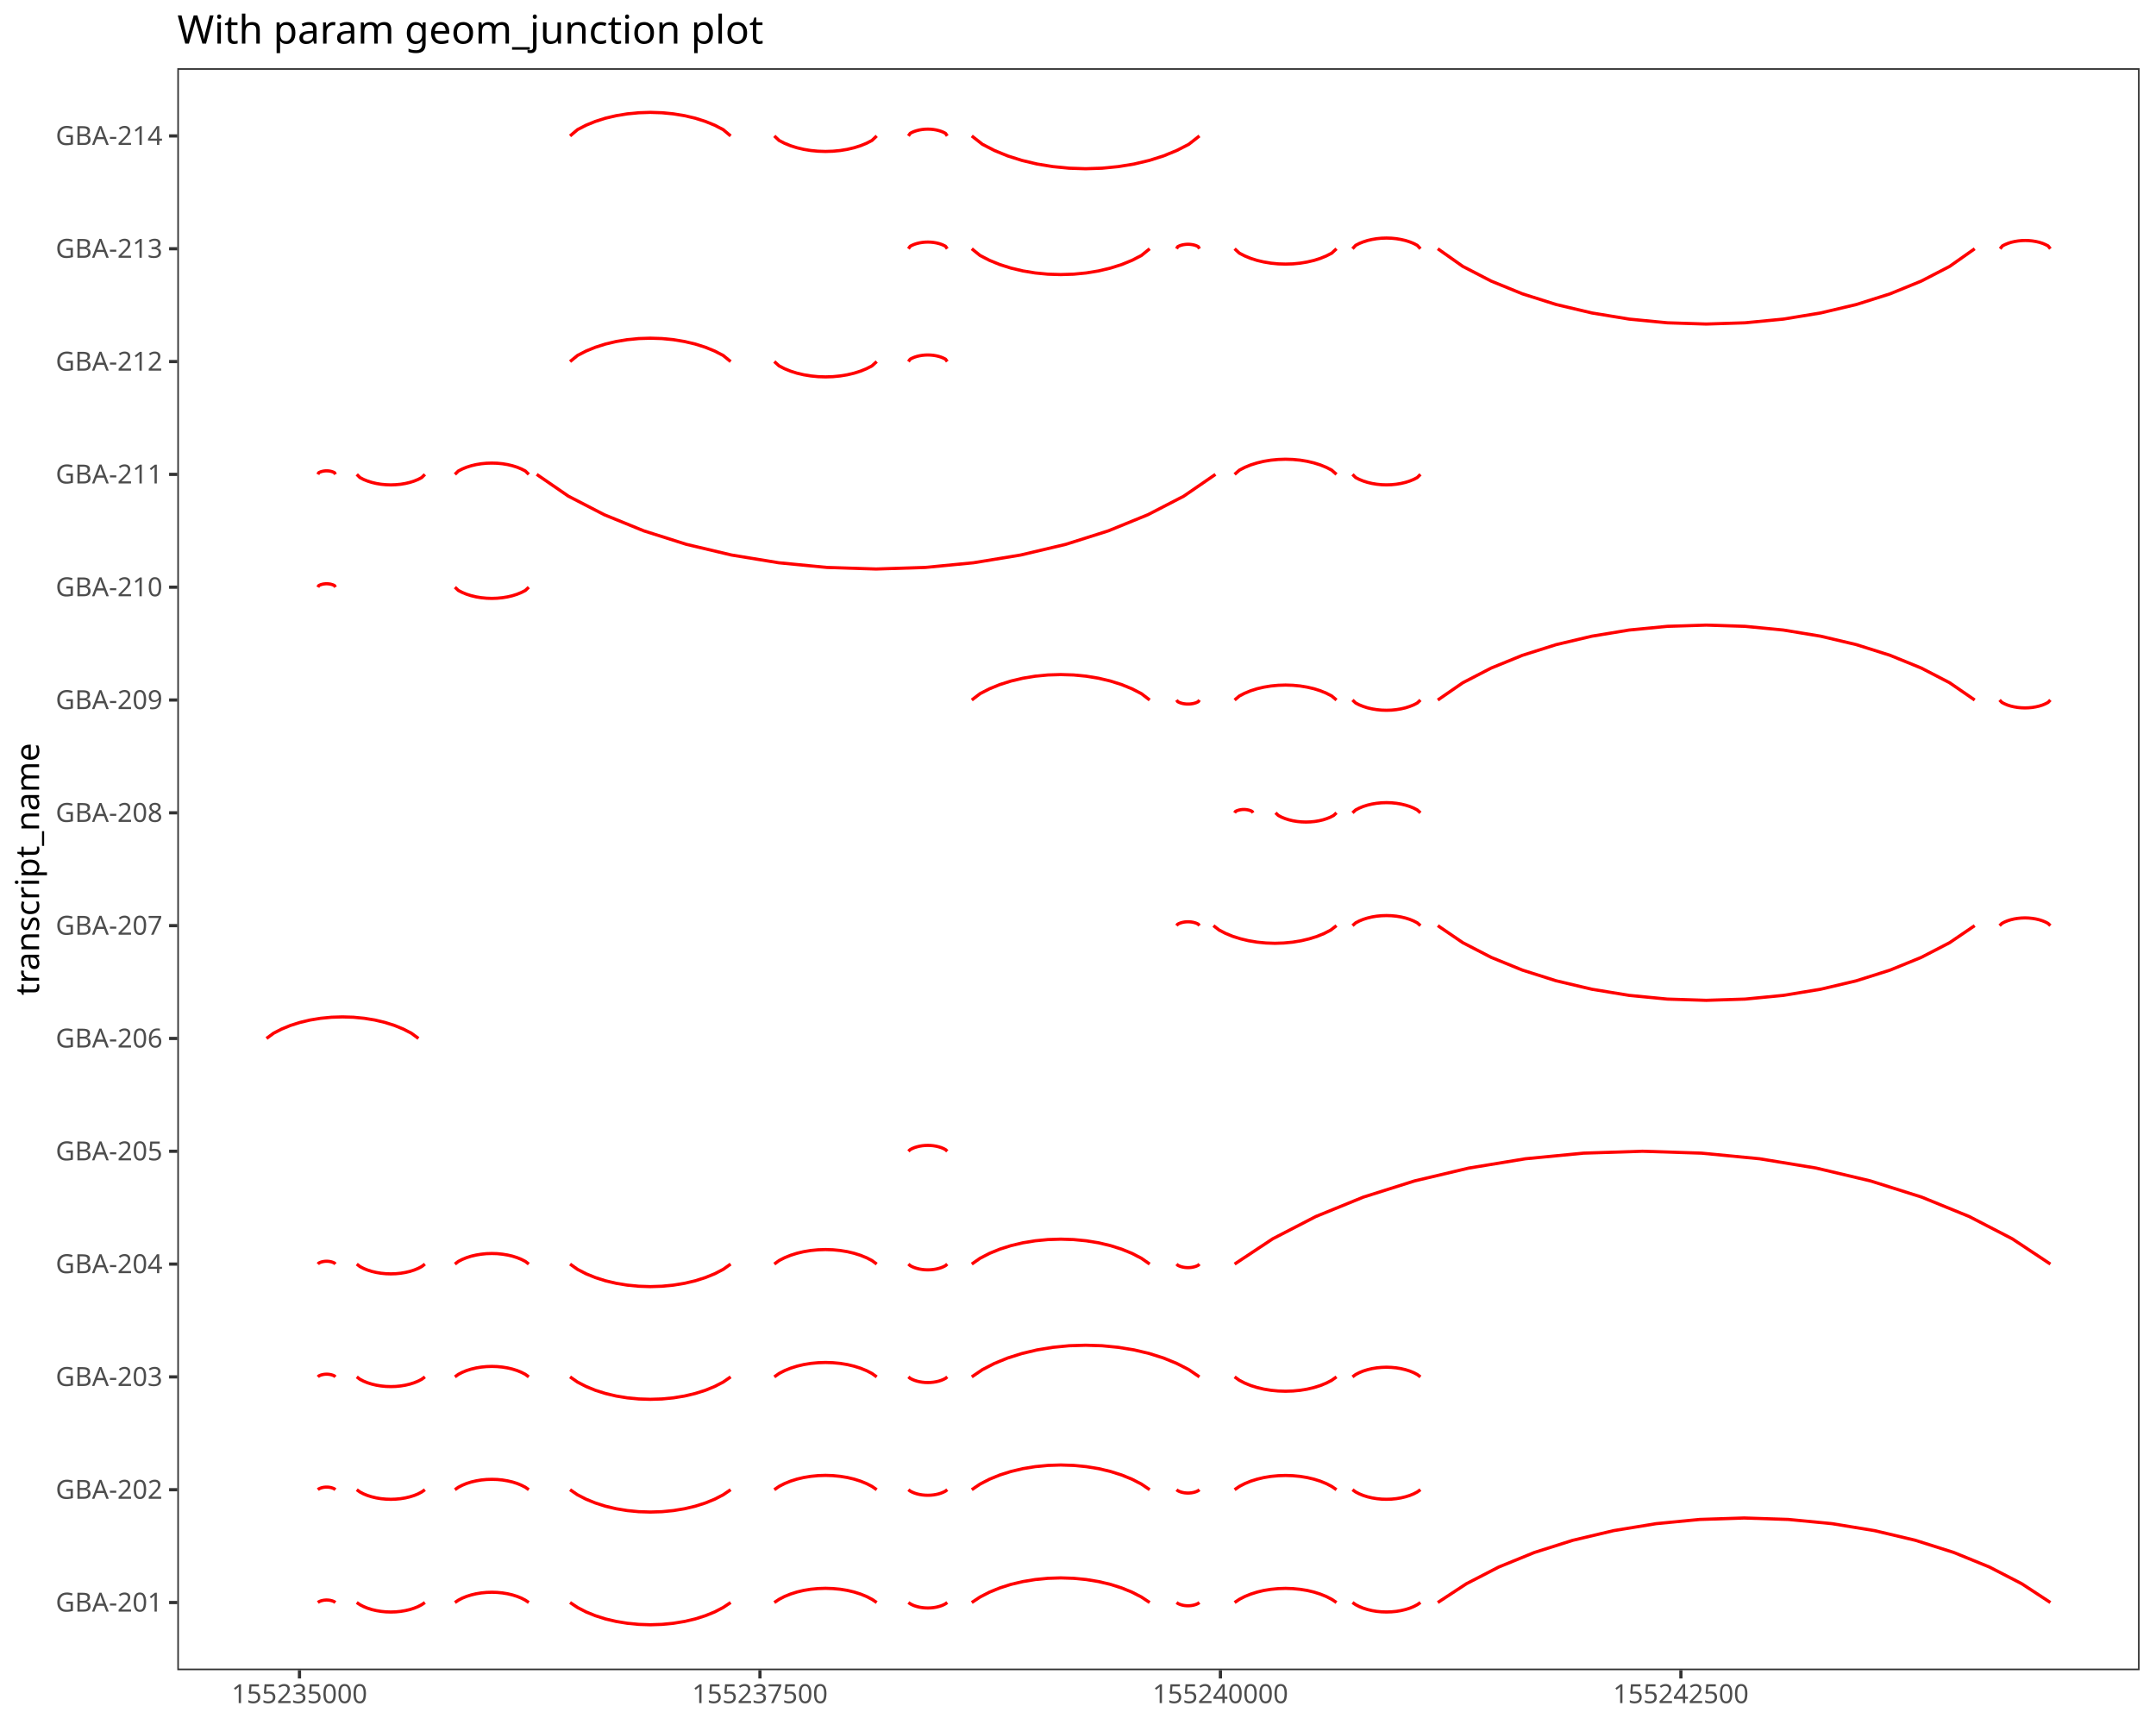
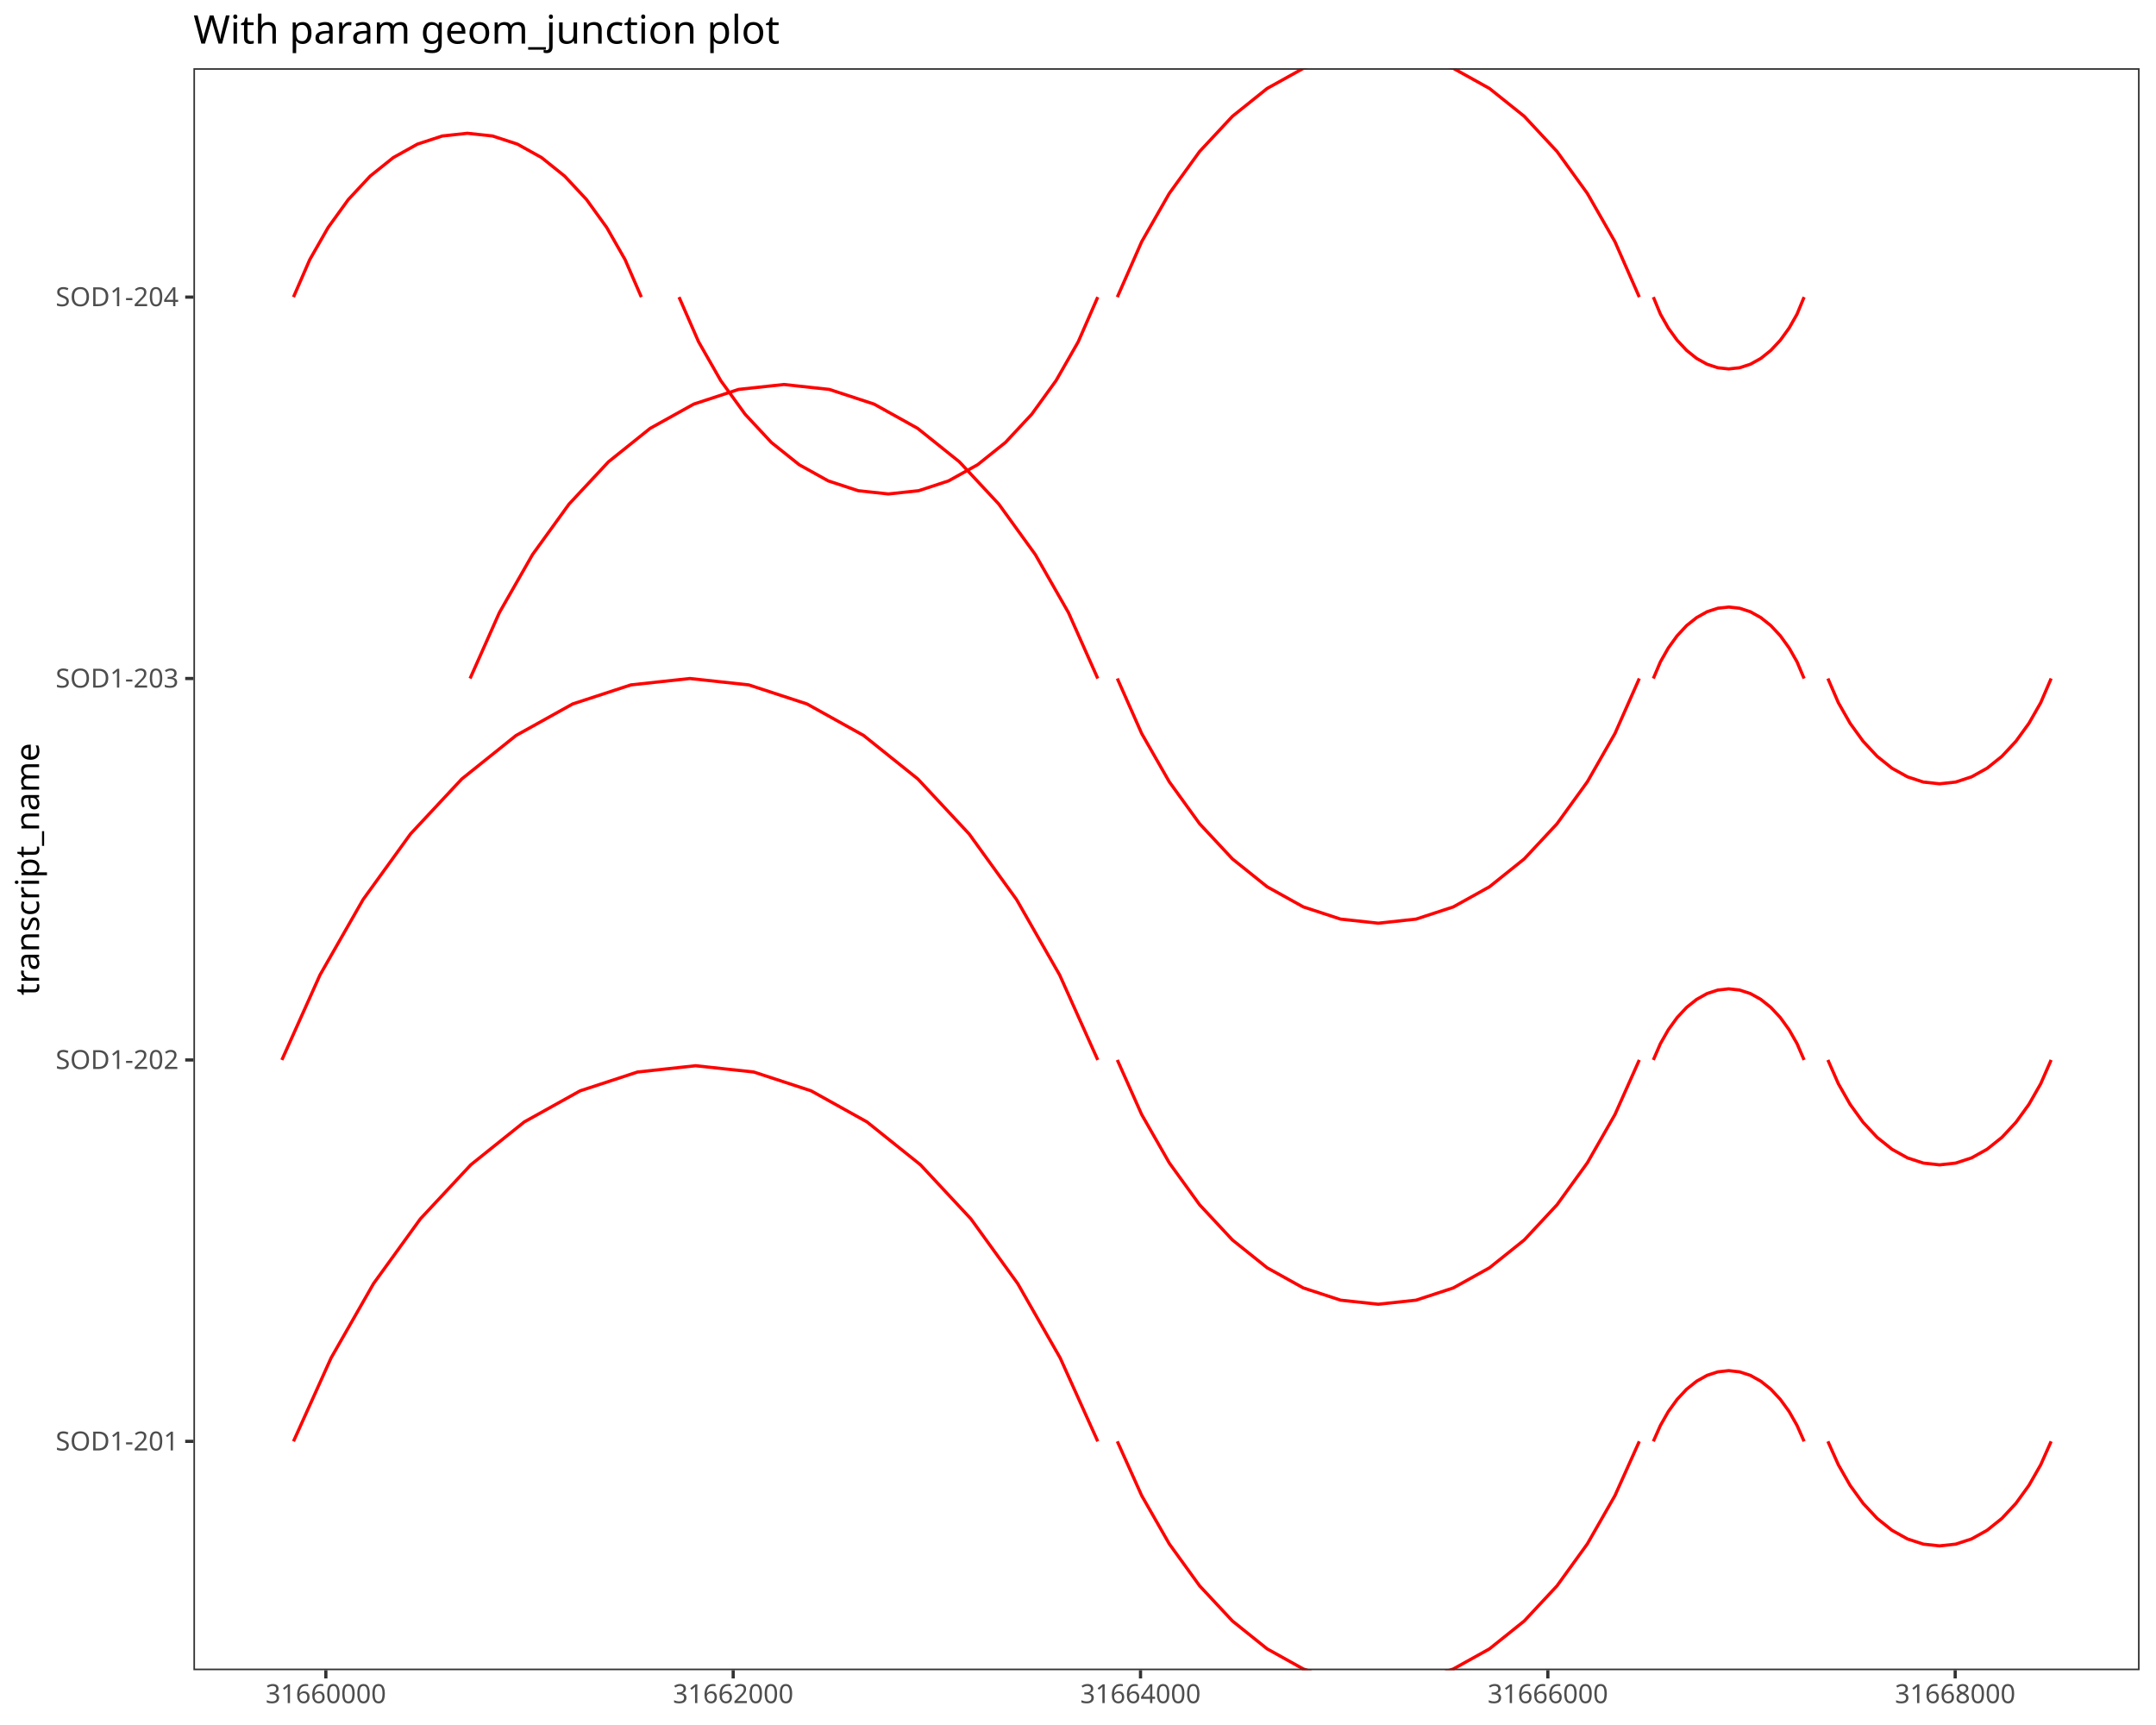
<svg xmlns="http://www.w3.org/2000/svg" class="svglite" data-engine-version="2.0" width="720.00pt" height="576.00pt" viewBox="0 0 720.00 576.00">
  <defs>
    <style type="text/css">
    .svglite line, .svglite polyline, .svglite polygon, .svglite path, .svglite rect, .svglite circle {
      fill: none;
      stroke: #000000;
      stroke-linecap: round;
      stroke-linejoin: round;
      stroke-miterlimit: 10.00;
    }
  </style>
  </defs>
  <rect width="100%" height="100%" style="stroke: none; fill: #FFFFFF;" />
  <defs>
    <clipPath id="cpMC4wMHw3MjAuMDB8MC4wMHw1NzYuMDA=">
      <rect x="0.00" y="0.00" width="720.00" height="576.00" />
    </clipPath>
  </defs>
  <g clip-path="url(#cpMC4wMHw3MjAuMDB8MC4wMHw1NzYuMDA=)">
    <rect x="0.00" y="0.00" width="720.00" height="576.00" style="stroke-width: 1.07; stroke: #FFFFFF; fill: #FFFFFF;" />
  </g>
  <defs>
-     <clipPath id="cpNTkuMjF8NzE0LjUyfDIyLjc4fDU1Ny43MQ==">
-       <rect x="59.21" y="22.78" width="655.31" height="534.92" />
+     <clipPath id="cpNjQuNTl8NzE0LjUyfDIyLjc4fDU1Ny43MQ==">
+       <rect x="64.59" y="22.78" width="649.93" height="534.92" />
    </clipPath>
  </defs>
-   <g clip-path="url(#cpNTkuMjF8NzE0LjUyfDIyLjc4fDU1Ny43MQ==)">
-     <rect x="59.21" y="22.78" width="655.31" height="534.92" style="stroke-width: 1.07; stroke: none; fill: #FFFFFF;" />
-     <polyline points="151.92,535.10 153.07,534.32 154.38,533.64 155.81,533.06 157.36,532.57 159.00,532.18 160.71,531.90 162.47,531.73 164.26,531.67 166.04,531.73 167.80,531.90 169.51,532.18 171.15,532.57 172.70,533.06 174.13,533.64 175.44,534.32 176.59,535.10 " style="stroke-width: 1.07; stroke: #FF0000; stroke-linecap: butt;" />
-     <polyline points="106.16,535.10 106.43,534.89 106.74,534.73 107.08,534.59 107.45,534.48 107.84,534.39 108.24,534.32 108.66,534.28 109.08,534.26 109.50,534.28 109.92,534.32 110.32,534.39 110.71,534.48 111.08,534.59 111.42,534.73 111.73,534.89 112.00,535.10 " style="stroke-width: 1.07; stroke: #FF0000; stroke-linecap: butt;" />
-     <polyline points="190.37,535.10 192.87,536.77 195.71,538.24 198.83,539.51 202.19,540.58 205.76,541.42 209.48,542.03 213.31,542.40 217.19,542.53 221.06,542.40 224.89,542.03 228.61,541.42 232.18,540.58 235.55,539.51 238.67,538.24 241.50,536.77 244.00,535.10 " style="stroke-width: 1.07; stroke: #FF0000; stroke-linecap: butt;" />
-     <polyline points="258.58,535.10 260.18,534.03 261.99,533.09 263.98,532.28 266.12,531.60 268.40,531.06 270.77,530.67 273.21,530.44 275.68,530.36 278.16,530.44 280.59,530.67 282.97,531.06 285.24,531.60 287.39,532.28 289.38,533.09 291.19,534.03 292.78,535.10 " style="stroke-width: 1.07; stroke: #FF0000; stroke-linecap: butt;" />
-     <polyline points="303.36,535.10 303.97,535.53 304.66,535.89 305.41,536.20 306.23,536.45 307.09,536.66 307.99,536.81 308.91,536.90 309.85,536.93 310.79,536.90 311.72,536.81 312.62,536.66 313.48,536.45 314.30,536.20 315.05,535.89 315.74,535.53 316.34,535.10 " style="stroke-width: 1.07; stroke: #FF0000; stroke-linecap: butt;" />
-     <polyline points="324.52,535.10 327.30,533.26 330.44,531.64 333.89,530.23 337.62,529.04 341.58,528.11 345.70,527.43 349.94,527.02 354.23,526.88 358.53,527.02 362.77,527.43 366.89,528.11 370.84,529.04 374.57,530.23 378.03,531.64 381.17,533.26 383.94,535.10 " style="stroke-width: 1.07; stroke: #FF0000; stroke-linecap: butt;" />
-     <polyline points="392.92,535.10 393.28,535.37 393.68,535.58 394.13,535.76 394.61,535.91 395.11,536.03 395.64,536.12 396.19,536.17 396.74,536.19 397.29,536.17 397.83,536.12 398.36,536.03 398.87,535.91 399.35,535.76 399.79,535.58 400.19,535.37 400.55,535.10 " style="stroke-width: 1.07; stroke: #FF0000; stroke-linecap: butt;" />
-     <polyline points="412.30,535.10 413.89,534.03 415.69,533.10 417.66,532.30 419.80,531.62 422.06,531.08 424.42,530.70 426.85,530.46 429.31,530.38 431.77,530.46 434.19,530.70 436.55,531.08 438.82,531.62 440.95,532.30 442.93,533.10 444.73,534.03 446.32,535.10 " style="stroke-width: 1.07; stroke: #FF0000; stroke-linecap: butt;" />
-     <polyline points="451.67,535.10 452.73,535.83 453.93,536.45 455.25,536.99 456.67,537.44 458.18,537.80 459.76,538.06 461.38,538.21 463.02,538.26 464.66,538.21 466.28,538.06 467.85,537.80 469.36,537.44 470.79,536.99 472.11,536.45 473.30,535.83 474.36,535.10 " style="stroke-width: 1.07; stroke: #FF0000; stroke-linecap: butt;" />
-     <polyline points="480.15,535.10 489.71,528.83 500.51,523.25 512.41,518.39 525.26,514.32 538.87,511.10 553.06,508.77 567.65,507.36 582.44,506.88 597.23,507.36 611.82,508.77 626.01,511.10 639.62,514.32 652.47,518.39 664.37,523.25 675.17,528.83 684.73,535.10 " style="stroke-width: 1.07; stroke: #FF0000; stroke-linecap: butt;" />
-     <polyline points="119.14,535.10 120.20,535.83 121.40,536.45 122.73,536.99 124.16,537.45 125.67,537.80 127.25,538.06 128.87,538.22 130.52,538.27 132.16,538.22 133.78,538.06 135.36,537.80 136.88,537.45 138.31,536.99 139.63,536.45 140.83,535.83 141.90,535.10 " style="stroke-width: 1.07; stroke: #FF0000; stroke-linecap: butt;" />
-     <polyline points="151.92,196.07 153.07,197.16 154.38,197.83 155.81,198.42 157.36,198.91 159.00,199.30 160.71,199.58 162.47,199.75 164.26,199.81 166.04,199.75 167.80,199.58 169.51,199.30 171.15,198.91 172.70,198.42 174.13,197.83 175.44,197.16 176.59,196.07 " style="stroke-width: 1.07; stroke: #FF0000; stroke-linecap: butt;" />
-     <polyline points="106.16,196.07 106.43,195.55 106.74,195.39 107.08,195.25 107.45,195.14 107.84,195.04 108.24,194.98 108.66,194.94 109.08,194.92 109.50,194.94 109.92,194.98 110.32,195.04 110.71,195.14 111.08,195.25 111.42,195.39 111.73,195.55 112.00,196.07 " style="stroke-width: 1.07; stroke: #FF0000; stroke-linecap: butt;" />
-     <polyline points="119.14,158.40 120.20,159.46 121.40,160.09 122.73,160.63 124.16,161.08 125.67,161.44 127.25,161.70 128.87,161.85 130.52,161.91 132.16,161.85 133.78,161.70 135.36,161.44 136.88,161.08 138.31,160.63 139.63,160.09 140.83,159.46 141.90,158.40 " style="stroke-width: 1.07; stroke: #FF0000; stroke-linecap: butt;" />
-     <polyline points="151.92,158.40 153.07,157.27 154.38,156.60 155.81,156.01 157.36,155.52 159.00,155.13 160.71,154.85 162.47,154.68 164.26,154.63 166.04,154.68 167.80,154.85 169.51,155.13 171.15,155.52 172.70,156.01 174.13,156.60 175.44,157.27 176.59,158.40 " style="stroke-width: 1.07; stroke: #FF0000; stroke-linecap: butt;" />
-     <polyline points="106.16,158.40 106.43,157.85 106.74,157.69 107.08,157.55 107.45,157.43 107.84,157.34 108.24,157.27 108.66,157.23 109.08,157.22 109.50,157.23 109.92,157.27 110.32,157.34 110.71,157.43 111.08,157.55 111.42,157.69 111.73,157.85 112.00,158.40 " style="stroke-width: 1.07; stroke: #FF0000; stroke-linecap: butt;" />
-     <polyline points="179.23,158.40 189.82,165.68 201.79,171.87 214.98,177.25 229.21,181.76 244.29,185.33 260.02,187.91 276.18,189.48 292.57,190.00 308.95,189.48 325.12,187.91 340.84,185.33 355.92,181.76 370.15,177.25 383.34,171.87 395.31,165.68 405.90,158.40 " style="stroke-width: 1.07; stroke: #FF0000; stroke-linecap: butt;" />
-     <polyline points="412.30,158.40 413.89,156.99 415.69,156.06 417.66,155.25 419.80,154.58 422.06,154.04 424.42,153.65 426.85,153.42 429.31,153.34 431.77,153.42 434.19,153.65 436.55,154.04 438.82,154.58 440.95,155.25 442.93,156.06 444.73,156.99 446.32,158.40 " style="stroke-width: 1.07; stroke: #FF0000; stroke-linecap: butt;" />
-     <polyline points="451.67,158.40 452.73,159.46 453.93,160.08 455.25,160.62 456.67,161.07 458.18,161.43 459.76,161.69 461.38,161.85 463.02,161.90 464.66,161.85 466.28,161.69 467.85,161.43 469.36,161.07 470.79,160.62 472.11,160.08 473.30,159.46 474.36,158.40 " style="stroke-width: 1.07; stroke: #FF0000; stroke-linecap: butt;" />
-     <polyline points="190.37,120.73 192.87,118.69 195.71,117.22 198.83,115.95 202.19,114.88 205.76,114.04 209.48,113.42 213.31,113.05 217.19,112.93 221.06,113.05 224.89,113.42 228.61,114.04 232.18,114.88 235.55,115.95 238.67,117.22 241.50,118.69 244.00,120.73 " style="stroke-width: 1.07; stroke: #FF0000; stroke-linecap: butt;" />
-     <polyline points="258.58,120.73 260.18,122.18 261.99,123.11 263.98,123.92 266.12,124.60 268.40,125.14 270.77,125.53 273.21,125.77 275.68,125.85 278.16,125.77 280.59,125.53 282.97,125.14 285.24,124.60 287.39,123.92 289.38,123.11 291.19,122.18 292.78,120.73 " style="stroke-width: 1.07; stroke: #FF0000; stroke-linecap: butt;" />
-     <polyline points="303.36,120.73 303.97,119.92 304.66,119.57 305.41,119.26 306.23,119.00 307.09,118.80 307.99,118.65 308.91,118.56 309.85,118.53 310.79,118.56 311.72,118.65 312.62,118.80 313.48,119.00 314.30,119.26 315.05,119.57 315.74,119.92 316.34,120.73 " style="stroke-width: 1.07; stroke: #FF0000; stroke-linecap: butt;" />
-     <polyline points="303.36,83.06 303.97,82.22 304.66,81.87 305.41,81.56 306.23,81.30 307.09,81.10 307.99,80.95 308.91,80.86 309.85,80.83 310.79,80.86 311.72,80.95 312.62,81.10 313.48,81.30 314.30,81.56 315.05,81.87 315.74,82.22 316.34,83.06 " style="stroke-width: 1.07; stroke: #FF0000; stroke-linecap: butt;" />
-     <polyline points="324.52,83.06 327.30,85.31 330.44,86.93 333.89,88.34 337.62,89.52 341.58,90.46 345.70,91.14 349.94,91.55 354.23,91.68 358.53,91.55 362.77,91.14 366.89,90.46 370.84,89.52 374.57,88.34 378.03,86.93 381.17,85.31 383.94,83.06 " style="stroke-width: 1.07; stroke: #FF0000; stroke-linecap: butt;" />
-     <polyline points="392.92,83.06 393.28,82.38 393.68,82.18 394.13,81.99 394.61,81.84 395.11,81.72 395.64,81.64 396.19,81.58 396.74,81.56 397.29,81.58 397.83,81.64 398.36,81.72 398.87,81.84 399.35,81.99 399.79,82.18 400.19,82.38 400.55,83.06 " style="stroke-width: 1.07; stroke: #FF0000; stroke-linecap: butt;" />
-     <polyline points="412.30,83.06 413.89,84.53 415.69,85.46 417.66,86.27 419.80,86.95 422.06,87.48 424.42,87.87 426.85,88.11 429.31,88.18 431.77,88.11 434.19,87.87 436.55,87.48 438.82,86.95 440.95,86.27 442.93,85.46 444.73,84.53 446.32,83.06 " style="stroke-width: 1.07; stroke: #FF0000; stroke-linecap: butt;" />
-     <polyline points="451.67,83.06 452.73,81.92 453.93,81.30 455.25,80.77 456.67,80.31 458.18,79.96 459.76,79.70 461.38,79.54 463.02,79.49 464.66,79.54 466.28,79.70 467.85,79.96 469.36,80.31 470.79,80.77 472.11,81.30 473.30,81.92 474.36,83.06 " style="stroke-width: 1.07; stroke: #FF0000; stroke-linecap: butt;" />
-     <polyline points="480.15,83.06 488.52,88.96 497.99,93.86 508.43,98.12 519.68,101.68 531.61,104.50 544.05,106.55 556.84,107.79 569.80,108.20 582.76,107.79 595.55,106.55 607.99,104.50 619.92,101.68 631.17,98.12 641.61,93.86 651.07,88.96 659.45,83.06 " style="stroke-width: 1.07; stroke: #FF0000; stroke-linecap: butt;" />
-     <polyline points="667.94,83.06 668.73,82.10 669.61,81.65 670.59,81.25 671.64,80.91 672.76,80.65 673.93,80.46 675.12,80.34 676.34,80.30 677.55,80.34 678.75,80.46 679.91,80.65 681.03,80.91 682.09,81.25 683.06,81.65 683.95,82.10 684.73,83.06 " style="stroke-width: 1.07; stroke: #FF0000; stroke-linecap: butt;" />
-     <polyline points="190.37,45.39 192.87,43.28 195.71,41.81 198.83,40.54 202.19,39.47 205.76,38.63 209.48,38.02 213.31,37.65 217.19,37.52 221.06,37.65 224.89,38.02 228.61,38.63 232.18,39.47 235.55,40.54 238.67,41.81 241.50,43.28 244.00,45.39 " style="stroke-width: 1.07; stroke: #FF0000; stroke-linecap: butt;" />
-     <polyline points="258.58,45.39 260.18,46.90 261.99,47.84 263.98,48.65 266.12,49.33 268.40,49.87 270.77,50.26 273.21,50.49 275.68,50.57 278.16,50.49 280.59,50.26 282.97,49.87 285.24,49.33 287.39,48.65 289.38,47.84 291.19,46.90 292.78,45.39 " style="stroke-width: 1.07; stroke: #FF0000; stroke-linecap: butt;" />
-     <polyline points="303.36,45.39 303.97,44.52 304.66,44.16 305.41,43.85 306.23,43.60 307.09,43.39 307.99,43.24 308.91,43.15 309.85,43.12 310.79,43.15 311.72,43.24 312.62,43.39 313.48,43.60 314.30,43.85 315.05,44.16 315.74,44.52 316.34,45.39 " style="stroke-width: 1.07; stroke: #FF0000; stroke-linecap: butt;" />
-     <polyline points="324.52,45.39 328.08,48.18 332.09,50.25 336.51,52.06 341.29,53.57 346.34,54.77 351.62,55.63 357.04,56.16 362.54,56.34 368.03,56.16 373.45,55.63 378.73,54.77 383.79,53.57 388.56,52.06 392.98,50.25 397.00,48.18 400.55,45.39 " style="stroke-width: 1.07; stroke: #FF0000; stroke-linecap: butt;" />
-     <polyline points="106.16,497.43 106.43,497.19 106.74,497.03 107.08,496.89 107.45,496.77 107.84,496.68 108.24,496.61 108.66,496.57 109.08,496.56 109.50,496.57 109.92,496.61 110.32,496.68 110.71,496.77 111.08,496.89 111.42,497.03 111.73,497.19 112.00,497.43 " style="stroke-width: 1.07; stroke: #FF0000; stroke-linecap: butt;" />
-     <polyline points="151.92,497.43 153.07,496.61 154.38,495.94 155.81,495.35 157.36,494.86 159.00,494.48 160.71,494.19 162.47,494.02 164.26,493.97 166.04,494.02 167.80,494.19 169.51,494.48 171.15,494.86 172.70,495.35 174.13,495.94 175.44,496.61 176.59,497.43 " style="stroke-width: 1.07; stroke: #FF0000; stroke-linecap: butt;" />
-     <polyline points="190.37,497.43 192.87,499.14 195.71,500.60 198.83,501.87 202.19,502.94 205.76,503.79 209.48,504.40 213.31,504.77 217.19,504.89 221.06,504.77 224.89,504.40 228.61,503.79 232.18,502.94 235.55,501.87 238.67,500.60 241.50,499.14 244.00,497.43 " style="stroke-width: 1.07; stroke: #FF0000; stroke-linecap: butt;" />
-     <polyline points="258.58,497.43 260.18,496.32 261.99,495.39 263.98,494.58 266.12,493.90 268.40,493.36 270.77,492.97 273.21,492.73 275.68,492.65 278.16,492.73 280.59,492.97 282.97,493.36 285.24,493.90 287.39,494.58 289.38,495.39 291.19,496.32 292.78,497.43 " style="stroke-width: 1.07; stroke: #FF0000; stroke-linecap: butt;" />
-     <polyline points="303.36,497.43 303.97,497.90 304.66,498.25 305.41,498.56 306.23,498.82 307.09,499.02 307.99,499.17 308.91,499.26 309.85,499.29 310.79,499.26 311.72,499.17 312.62,499.02 313.48,498.82 314.30,498.56 315.05,498.25 315.74,497.90 316.34,497.43 " style="stroke-width: 1.07; stroke: #FF0000; stroke-linecap: butt;" />
-     <polyline points="324.52,497.43 327.30,495.55 330.44,493.93 333.89,492.52 337.62,491.34 341.58,490.40 345.70,489.73 349.94,489.32 354.23,489.18 358.53,489.32 362.77,489.73 366.89,490.40 370.84,491.34 374.57,492.52 378.03,493.93 381.17,495.55 383.94,497.43 " style="stroke-width: 1.07; stroke: #FF0000; stroke-linecap: butt;" />
-     <polyline points="392.92,497.43 393.28,497.73 393.68,497.94 394.13,498.12 394.61,498.27 395.11,498.39 395.64,498.48 396.19,498.53 396.74,498.55 397.29,498.53 397.83,498.48 398.36,498.39 398.87,498.27 399.35,498.12 399.79,497.94 400.19,497.73 400.55,497.43 " style="stroke-width: 1.07; stroke: #FF0000; stroke-linecap: butt;" />
-     <polyline points="412.30,497.43 413.89,496.33 415.69,495.40 417.66,494.59 419.80,493.92 422.06,493.38 424.42,492.99 426.85,492.76 429.31,492.68 431.77,492.76 434.19,492.99 436.55,493.38 438.82,493.92 440.95,494.59 442.93,495.40 444.73,496.33 446.32,497.43 " style="stroke-width: 1.07; stroke: #FF0000; stroke-linecap: butt;" />
-     <polyline points="451.67,497.43 452.73,498.19 453.93,498.81 455.25,499.35 456.67,499.80 458.18,500.16 459.76,500.42 461.38,500.58 463.02,500.63 464.66,500.58 466.28,500.42 467.85,500.16 469.36,499.80 470.79,499.35 472.11,498.81 473.30,498.19 474.36,497.43 " style="stroke-width: 1.07; stroke: #FF0000; stroke-linecap: butt;" />
-     <polyline points="119.14,497.43 120.20,498.19 121.40,498.82 122.73,499.36 124.16,499.81 125.67,500.17 127.25,500.43 128.87,500.58 130.52,500.64 132.16,500.58 133.78,500.43 135.36,500.17 136.88,499.81 138.31,499.36 139.63,498.82 140.83,498.19 141.90,497.43 " style="stroke-width: 1.07; stroke: #FF0000; stroke-linecap: butt;" />
-     <polyline points="119.14,459.76 120.20,460.56 121.40,461.18 122.73,461.72 124.16,462.17 125.67,462.53 127.25,462.79 128.87,462.95 130.52,463.00 132.16,462.95 133.78,462.79 135.36,462.53 136.88,462.17 138.31,461.72 139.63,461.18 140.83,460.56 141.90,459.76 " style="stroke-width: 1.07; stroke: #FF0000; stroke-linecap: butt;" />
-     <polyline points="151.92,459.76 153.07,458.91 154.38,458.24 155.81,457.65 157.36,457.16 159.00,456.77 160.71,456.49 162.47,456.32 164.26,456.26 166.04,456.32 167.80,456.49 169.51,456.77 171.15,457.16 172.70,457.65 174.13,458.24 175.44,458.91 176.59,459.76 " style="stroke-width: 1.07; stroke: #FF0000; stroke-linecap: butt;" />
-     <polyline points="190.37,459.76 192.87,461.50 195.71,462.96 198.83,464.24 202.19,465.30 205.76,466.15 209.48,466.76 213.31,467.13 217.19,467.25 221.06,467.13 224.89,466.76 228.61,466.15 232.18,465.30 235.55,464.24 238.67,462.96 241.50,461.50 244.00,459.76 " style="stroke-width: 1.07; stroke: #FF0000; stroke-linecap: butt;" />
-     <polyline points="258.58,459.76 260.18,458.62 261.99,457.68 263.98,456.87 266.12,456.19 268.40,455.65 270.77,455.26 273.21,455.03 275.68,454.95 278.16,455.03 280.59,455.26 282.97,455.65 285.24,456.19 287.39,456.87 289.38,457.68 291.19,458.62 292.78,459.76 " style="stroke-width: 1.07; stroke: #FF0000; stroke-linecap: butt;" />
-     <polyline points="106.16,459.76 106.43,459.48 106.74,459.32 107.08,459.18 107.45,459.07 107.84,458.98 108.24,458.91 108.66,458.87 109.08,458.86 109.50,458.87 109.92,458.91 110.32,458.98 110.71,459.07 111.08,459.18 111.42,459.32 111.73,459.48 112.00,459.76 " style="stroke-width: 1.07; stroke: #FF0000; stroke-linecap: butt;" />
-     <polyline points="303.36,459.76 303.97,460.26 304.66,460.61 305.41,460.92 306.23,461.18 307.09,461.38 307.99,461.53 308.91,461.62 309.85,461.65 310.79,461.62 311.72,461.53 312.62,461.38 313.48,461.18 314.30,460.92 315.05,460.61 315.74,460.26 316.34,459.76 " style="stroke-width: 1.07; stroke: #FF0000; stroke-linecap: butt;" />
-     <polyline points="324.52,459.76 328.08,457.34 332.09,455.27 336.51,453.46 341.29,451.95 346.34,450.75 351.62,449.89 357.04,449.36 362.54,449.19 368.03,449.36 373.45,449.89 378.73,450.75 383.79,451.95 388.56,453.46 392.98,455.27 397.00,457.34 400.55,459.76 " style="stroke-width: 1.07; stroke: #FF0000; stroke-linecap: butt;" />
-     <polyline points="412.30,459.76 413.89,460.90 415.69,461.83 417.66,462.64 419.80,463.31 422.06,463.85 424.42,464.24 426.85,464.47 429.31,464.55 431.77,464.47 434.19,464.24 436.55,463.85 438.82,463.31 440.95,462.64 442.93,461.83 444.73,460.90 446.32,459.76 " style="stroke-width: 1.07; stroke: #FF0000; stroke-linecap: butt;" />
-     <polyline points="451.67,459.76 452.73,458.97 453.93,458.35 455.25,457.81 456.67,457.36 458.18,457.00 459.76,456.74 461.38,456.59 463.02,456.53 464.66,456.59 466.28,456.74 467.85,457.00 469.36,457.36 470.79,457.81 472.11,458.35 473.30,458.97 474.36,459.76 " style="stroke-width: 1.07; stroke: #FF0000; stroke-linecap: butt;" />
-     <polyline points="119.14,422.09 120.20,422.92 121.40,423.54 122.73,424.08 124.16,424.54 125.67,424.89 127.25,425.15 128.87,425.31 130.52,425.36 132.16,425.31 133.78,425.15 135.36,424.89 136.88,424.54 138.31,424.08 139.63,423.54 140.83,422.92 141.90,422.09 " style="stroke-width: 1.07; stroke: #FF0000; stroke-linecap: butt;" />
-     <polyline points="151.92,422.09 153.07,421.20 154.38,420.53 155.81,419.95 157.36,419.45 159.00,419.07 160.71,418.79 162.47,418.61 164.26,418.56 166.04,418.61 167.80,418.79 169.51,419.07 171.15,419.45 172.70,419.95 174.13,420.53 175.44,421.20 176.59,422.09 " style="stroke-width: 1.07; stroke: #FF0000; stroke-linecap: butt;" />
-     <polyline points="190.37,422.09 192.87,423.86 195.71,425.33 198.83,426.60 202.19,427.67 205.76,428.51 209.48,429.12 213.31,429.49 217.19,429.62 221.06,429.49 224.89,429.12 228.61,428.51 232.18,427.67 235.55,426.60 238.67,425.33 241.50,423.86 244.00,422.09 " style="stroke-width: 1.07; stroke: #FF0000; stroke-linecap: butt;" />
-     <polyline points="258.58,422.09 260.18,420.91 261.99,419.98 263.98,419.17 266.12,418.49 268.40,417.95 270.77,417.56 273.21,417.32 275.68,417.24 278.16,417.32 280.59,417.56 282.97,417.95 285.24,418.49 287.39,419.17 289.38,419.98 291.19,420.91 292.78,422.09 " style="stroke-width: 1.07; stroke: #FF0000; stroke-linecap: butt;" />
-     <polyline points="303.36,422.09 303.97,422.62 304.66,422.98 305.41,423.29 306.23,423.54 307.09,423.75 307.99,423.90 308.91,423.99 309.85,424.02 310.79,423.99 311.72,423.90 312.62,423.75 313.48,423.54 314.30,423.29 315.05,422.98 315.74,422.62 316.34,422.09 " style="stroke-width: 1.07; stroke: #FF0000; stroke-linecap: butt;" />
-     <polyline points="106.16,422.09 106.43,421.78 106.74,421.62 107.08,421.48 107.45,421.36 107.84,421.27 108.24,421.20 108.66,421.16 109.08,421.15 109.50,421.16 109.92,421.20 110.32,421.27 110.71,421.36 111.08,421.48 111.42,421.62 111.73,421.78 112.00,422.09 " style="stroke-width: 1.07; stroke: #FF0000; stroke-linecap: butt;" />
-     <polyline points="324.52,422.09 327.30,420.15 330.44,418.52 333.89,417.11 337.62,415.93 341.58,414.99 345.70,414.32 349.94,413.91 354.23,413.77 358.53,413.91 362.77,414.32 366.89,414.99 370.84,415.93 374.57,417.11 378.03,418.52 381.17,420.15 383.94,422.09 " style="stroke-width: 1.07; stroke: #FF0000; stroke-linecap: butt;" />
-     <polyline points="392.92,422.09 393.28,422.46 393.68,422.67 394.13,422.85 394.61,423.00 395.11,423.12 395.64,423.21 396.19,423.26 396.74,423.28 397.29,423.26 397.83,423.21 398.36,423.12 398.87,423.00 399.35,422.85 399.79,422.67 400.19,422.46 400.55,422.09 " style="stroke-width: 1.07; stroke: #FF0000; stroke-linecap: butt;" />
-     <polyline points="412.30,422.09 425.03,413.65 439.42,406.21 455.27,399.74 472.37,394.33 490.49,390.04 509.40,386.93 528.82,385.05 548.52,384.42 568.21,385.05 587.64,386.93 606.54,390.04 624.66,394.33 641.77,399.74 657.62,406.21 672.00,413.65 684.73,422.09 " style="stroke-width: 1.07; stroke: #FF0000; stroke-linecap: butt;" />
-     <polyline points="303.36,384.42 303.97,383.86 304.66,383.50 305.41,383.19 306.23,382.94 307.09,382.73 307.99,382.58 308.91,382.49 309.85,382.46 310.79,382.49 311.72,382.58 312.62,382.73 313.48,382.94 314.30,383.19 315.05,383.50 315.74,383.86 316.34,384.42 " style="stroke-width: 1.07; stroke: #FF0000; stroke-linecap: butt;" />
-     <polyline points="89.00,346.75 91.37,345.00 94.05,343.62 97.00,342.41 100.19,341.40 103.56,340.60 107.08,340.02 110.70,339.67 114.37,339.56 118.04,339.67 121.66,340.02 125.18,340.60 128.55,341.40 131.74,342.41 134.69,343.62 137.37,345.00 139.74,346.75 " style="stroke-width: 1.07; stroke: #FF0000; stroke-linecap: butt;" />
-     <polyline points="392.92,309.08 393.28,308.61 393.68,308.40 394.13,308.22 394.61,308.07 395.11,307.95 395.64,307.86 396.19,307.81 396.74,307.79 397.29,307.81 397.83,307.86 398.36,307.95 398.87,308.07 399.35,308.22 399.79,308.40 400.19,308.61 400.55,309.08 " style="stroke-width: 1.07; stroke: #FF0000; stroke-linecap: butt;" />
-     <polyline points="405.23,309.08 407.15,310.57 409.32,311.69 411.71,312.67 414.29,313.48 417.02,314.13 419.87,314.60 422.80,314.88 425.77,314.98 428.74,314.88 431.67,314.60 434.52,314.13 437.26,313.48 439.84,312.67 442.23,311.69 444.40,310.57 446.32,309.08 " style="stroke-width: 1.07; stroke: #FF0000; stroke-linecap: butt;" />
-     <polyline points="451.67,309.08 452.73,308.15 453.93,307.53 455.25,306.99 456.67,306.54 458.18,306.18 459.76,305.92 461.38,305.77 463.02,305.72 464.66,305.77 466.28,305.92 467.85,306.18 469.36,306.54 470.79,306.99 472.11,307.53 473.30,308.15 474.36,309.08 " style="stroke-width: 1.07; stroke: #FF0000; stroke-linecap: butt;" />
-     <polyline points="480.15,309.08 488.52,314.78 497.99,319.68 508.43,323.94 519.68,327.50 531.61,330.32 544.05,332.37 556.84,333.61 569.80,334.02 582.76,333.61 595.55,332.37 607.99,330.32 619.92,327.50 631.17,323.94 641.61,319.68 651.07,314.78 659.45,309.08 " style="stroke-width: 1.07; stroke: #FF0000; stroke-linecap: butt;" />
-     <polyline points="667.76,309.08 668.55,308.33 669.45,307.86 670.43,307.46 671.50,307.12 672.63,306.85 673.81,306.66 675.02,306.54 676.25,306.50 677.47,306.54 678.68,306.66 679.86,306.85 680.99,307.12 682.06,307.46 683.04,307.86 683.94,308.33 684.73,309.08 " style="stroke-width: 1.07; stroke: #FF0000; stroke-linecap: butt;" />
-     <polyline points="412.30,271.41 412.59,270.95 412.91,270.78 413.27,270.64 413.66,270.51 414.07,270.42 414.49,270.35 414.93,270.30 415.38,270.29 415.82,270.30 416.26,270.35 416.69,270.42 417.09,270.51 417.48,270.64 417.84,270.78 418.16,270.95 418.45,271.41 " style="stroke-width: 1.07; stroke: #FF0000; stroke-linecap: butt;" />
-     <polyline points="425.96,271.41 426.91,272.30 427.98,272.86 429.17,273.34 430.44,273.75 431.80,274.07 433.21,274.30 434.66,274.44 436.14,274.49 437.61,274.44 439.06,274.30 440.47,274.07 441.83,273.75 443.10,273.34 444.29,272.86 445.36,272.30 446.32,271.41 " style="stroke-width: 1.07; stroke: #FF0000; stroke-linecap: butt;" />
-     <polyline points="451.67,271.41 452.73,270.45 453.93,269.83 455.25,269.29 456.67,268.84 458.18,268.48 459.76,268.22 461.38,268.06 463.02,268.01 464.66,268.06 466.28,268.22 467.85,268.48 469.36,268.84 470.79,269.29 472.11,269.83 473.30,270.45 474.36,271.41 " style="stroke-width: 1.07; stroke: #FF0000; stroke-linecap: butt;" />
-     <polyline points="324.52,233.74 327.30,231.62 330.44,230.00 333.89,228.59 337.62,227.41 341.58,226.47 345.70,225.79 349.94,225.38 354.23,225.25 358.53,225.38 362.77,225.79 366.89,226.47 370.84,227.41 374.57,228.59 378.03,230.00 381.17,231.62 383.94,233.74 " style="stroke-width: 1.07; stroke: #FF0000; stroke-linecap: butt;" />
-     <polyline points="392.92,233.74 393.28,234.28 393.68,234.48 394.13,234.67 394.61,234.82 395.11,234.94 395.64,235.02 396.19,235.08 396.74,235.09 397.29,235.08 397.83,235.02 398.36,234.94 398.87,234.82 399.35,234.67 399.79,234.48 400.19,234.28 400.55,233.74 " style="stroke-width: 1.07; stroke: #FF0000; stroke-linecap: butt;" />
-     <polyline points="412.30,233.74 413.89,232.40 415.69,231.47 417.66,230.66 419.80,229.98 422.06,229.45 424.42,229.06 426.85,228.83 429.31,228.75 431.77,228.83 434.19,229.06 436.55,229.45 438.82,229.98 440.95,230.66 442.93,231.47 444.73,232.40 446.32,233.74 " style="stroke-width: 1.07; stroke: #FF0000; stroke-linecap: butt;" />
-     <polyline points="451.67,233.74 452.73,234.74 453.93,235.36 455.25,235.89 456.67,236.35 458.18,236.70 459.76,236.96 461.38,237.12 463.02,237.17 464.66,237.12 466.28,236.96 467.85,236.70 469.36,236.35 470.79,235.89 472.11,235.36 473.30,234.74 474.36,233.74 " style="stroke-width: 1.07; stroke: #FF0000; stroke-linecap: butt;" />
-     <polyline points="480.15,233.74 488.52,227.97 497.99,223.07 508.43,218.81 519.68,215.25 531.61,212.43 544.05,210.38 556.84,209.14 569.80,208.73 582.76,209.14 595.55,210.38 607.99,212.43 619.92,215.25 631.17,218.81 641.61,223.07 651.07,227.97 659.45,233.74 " style="stroke-width: 1.07; stroke: #FF0000; stroke-linecap: butt;" />
-     <polyline points="667.76,233.74 668.55,234.56 669.45,235.02 670.43,235.43 671.50,235.77 672.63,236.03 673.81,236.23 675.02,236.34 676.25,236.38 677.47,236.34 678.68,236.23 679.86,236.03 680.99,235.77 682.06,235.43 683.04,235.02 683.94,234.56 684.73,233.74 " style="stroke-width: 1.07; stroke: #FF0000; stroke-linecap: butt;" />
-     <rect x="59.21" y="22.78" width="655.31" height="534.92" style="stroke-width: 1.07; stroke: #333333;" />
+   <g clip-path="url(#cpNjQuNTl8NzE0LjUyfDIyLjc4fDU1Ny43MQ==)">
+     <rect x="64.59" y="22.78" width="649.93" height="534.92" style="stroke-width: 1.07; stroke: none; fill: #FFFFFF;" />
+     <polyline points="552.14,481.29 554.50,475.97 557.15,471.31 560.08,467.27 563.24,463.88 566.59,461.20 570.08,459.25 573.67,458.08 577.31,457.68 580.95,458.08 584.54,459.25 588.03,461.20 591.38,463.88 594.54,467.27 597.47,471.31 600.12,475.97 602.48,481.29 " style="stroke-width: 1.07; stroke: #FF0000; stroke-linecap: butt;" />
+     <polyline points="610.43,481.29 613.92,489.11 617.85,496.00 622.19,501.99 626.87,507.01 631.83,510.99 637.00,513.87 642.32,515.61 647.71,516.19 653.09,515.61 658.41,513.87 663.58,510.99 668.54,507.01 673.22,501.99 677.56,496.00 681.50,489.11 684.98,481.29 " style="stroke-width: 1.07; stroke: #FF0000; stroke-linecap: butt;" />
+     <polyline points="98.01,481.29 110.56,453.44 124.74,428.61 140.37,407.01 157.23,388.93 175.10,374.61 193.74,364.24 212.89,357.96 232.30,355.86 251.72,357.96 270.87,364.24 289.51,374.61 307.38,388.93 324.24,407.01 339.87,428.61 354.05,453.44 366.60,481.29 " style="stroke-width: 1.07; stroke: #FF0000; stroke-linecap: butt;" />
+     <polyline points="373.13,481.29 381.27,499.41 390.48,515.52 400.62,529.54 411.57,541.27 423.16,550.57 435.26,557.30 447.69,561.37 460.29,562.74 472.89,561.37 485.32,557.30 497.42,550.57 509.02,541.27 519.96,529.54 530.10,515.52 539.31,499.41 547.45,481.29 " style="stroke-width: 1.07; stroke: #FF0000; stroke-linecap: butt;" />
+     <polyline points="552.14,353.93 554.50,348.48 557.15,343.83 560.08,339.78 563.24,336.39 566.59,333.71 570.08,331.76 573.67,330.59 577.31,330.19 580.95,330.59 584.54,331.76 588.03,333.71 591.38,336.39 594.54,339.78 597.47,343.83 600.12,348.48 602.48,353.93 " style="stroke-width: 1.07; stroke: #FF0000; stroke-linecap: butt;" />
+     <polyline points="610.43,353.93 613.92,361.87 617.85,368.76 622.19,374.76 626.87,379.78 631.83,383.75 637.00,386.63 642.32,388.37 647.71,388.96 653.09,388.37 658.41,386.63 663.58,383.75 668.54,379.78 673.22,374.76 677.56,368.76 681.50,361.87 684.98,353.93 " style="stroke-width: 1.07; stroke: #FF0000; stroke-linecap: butt;" />
+     <polyline points="94.13,353.93 106.86,325.55 121.25,300.37 137.10,278.45 154.21,260.11 172.34,245.58 191.24,235.06 210.67,228.70 230.37,226.56 250.06,228.70 269.49,235.06 288.40,245.58 306.52,260.11 323.63,278.45 339.48,300.37 353.87,325.55 366.60,353.93 " style="stroke-width: 1.07; stroke: #FF0000; stroke-linecap: butt;" />
+     <polyline points="373.13,353.93 381.27,372.17 390.48,388.28 400.62,402.30 411.57,414.04 423.16,423.33 435.26,430.06 447.69,434.14 460.29,435.50 472.89,434.14 485.32,430.06 497.42,423.33 509.02,414.04 519.96,402.30 530.10,388.28 539.31,372.17 547.45,353.93 " style="stroke-width: 1.07; stroke: #FF0000; stroke-linecap: butt;" />
+     <polyline points="552.14,226.56 554.50,220.99 557.15,216.34 560.08,212.29 563.24,208.90 566.59,206.22 570.08,204.27 573.67,203.10 577.31,202.70 580.95,203.10 584.54,204.27 588.03,206.22 591.38,208.90 594.54,212.29 597.47,216.34 600.12,220.99 602.48,226.56 " style="stroke-width: 1.07; stroke: #FF0000; stroke-linecap: butt;" />
+     <polyline points="610.43,226.56 613.92,234.64 617.85,241.53 622.19,247.52 626.87,252.54 631.83,256.52 637.00,259.39 642.32,261.14 647.71,261.72 653.09,261.14 658.41,259.39 663.58,256.52 668.54,252.54 673.22,247.52 677.56,241.53 681.50,234.64 684.98,226.56 " style="stroke-width: 1.07; stroke: #FF0000; stroke-linecap: butt;" />
+     <polyline points="156.98,226.56 166.77,204.55 177.84,185.17 190.04,168.31 203.20,154.20 217.14,143.02 231.69,134.93 246.64,130.03 261.79,128.39 276.94,130.03 291.89,134.93 306.43,143.02 320.38,154.20 333.54,168.31 345.74,185.17 356.81,204.55 366.60,226.56 " style="stroke-width: 1.07; stroke: #FF0000; stroke-linecap: butt;" />
+     <polyline points="373.13,226.56 381.27,244.94 390.48,261.05 400.62,275.07 411.57,286.80 423.16,296.10 435.26,302.83 447.69,306.90 460.29,308.27 472.89,306.90 485.32,302.83 497.42,296.10 509.02,286.80 519.96,275.07 530.10,261.05 539.31,244.94 547.45,226.56 " style="stroke-width: 1.07; stroke: #FF0000; stroke-linecap: butt;" />
+     <polyline points="98.01,99.20 103.44,86.70 109.57,75.97 116.33,66.62 123.62,58.80 131.35,52.61 139.41,48.12 147.70,45.41 156.09,44.50 164.49,45.41 172.78,48.12 180.84,52.61 188.56,58.80 195.86,66.62 202.62,75.97 208.75,86.70 214.18,99.20 " style="stroke-width: 1.07; stroke: #FF0000; stroke-linecap: butt;" />
+     <polyline points="552.14,99.20 554.50,104.90 557.15,109.56 560.08,113.60 563.24,116.99 566.59,119.68 570.08,121.62 573.67,122.79 577.31,123.19 580.95,122.79 584.54,121.62 588.03,119.68 591.38,116.99 594.54,113.60 597.47,109.56 600.12,104.90 602.48,99.20 " style="stroke-width: 1.07; stroke: #FF0000; stroke-linecap: butt;" />
+     <polyline points="226.76,99.20 233.30,114.14 240.68,127.07 248.82,138.31 257.59,147.73 266.90,155.18 276.60,160.58 286.57,163.85 296.68,164.94 306.79,163.85 316.76,160.58 326.46,155.18 335.77,147.73 344.55,138.31 352.68,127.07 360.07,114.14 366.60,99.20 " style="stroke-width: 1.07; stroke: #FF0000; stroke-linecap: butt;" />
+     <polyline points="373.13,99.20 381.27,80.70 390.48,64.59 400.62,50.57 411.57,38.83 423.16,29.54 435.26,22.81 447.69,18.73 460.29,17.37 472.89,18.73 485.32,22.81 497.42,29.54 509.02,38.83 519.96,50.57 530.10,64.59 539.31,80.70 547.45,99.20 " style="stroke-width: 1.07; stroke: #FF0000; stroke-linecap: butt;" />
+     <rect x="64.59" y="22.78" width="649.93" height="534.92" style="stroke-width: 1.07; stroke: #333333;" />
  </g>
  <g clip-path="url(#cpMC4wMHw3MjAuMDB8MC4wMHw1NzYuMDA=)">
-     <text x="54.28" y="538.13" text-anchor="end" style="font-size: 8.80px; fill: #4D4D4D; font-family: sans;" textLength="36.20px" lengthAdjust="spacingAndGlyphs">GBA-201</text>
-     <text x="54.28" y="500.46" text-anchor="end" style="font-size: 8.80px; fill: #4D4D4D; font-family: sans;" textLength="36.20px" lengthAdjust="spacingAndGlyphs">GBA-202</text>
-     <text x="54.28" y="462.79" text-anchor="end" style="font-size: 8.80px; fill: #4D4D4D; font-family: sans;" textLength="36.20px" lengthAdjust="spacingAndGlyphs">GBA-203</text>
-     <text x="54.28" y="425.12" text-anchor="end" style="font-size: 8.80px; fill: #4D4D4D; font-family: sans;" textLength="36.20px" lengthAdjust="spacingAndGlyphs">GBA-204</text>
-     <text x="54.28" y="387.45" text-anchor="end" style="font-size: 8.80px; fill: #4D4D4D; font-family: sans;" textLength="36.20px" lengthAdjust="spacingAndGlyphs">GBA-205</text>
-     <text x="54.28" y="349.78" text-anchor="end" style="font-size: 8.80px; fill: #4D4D4D; font-family: sans;" textLength="36.20px" lengthAdjust="spacingAndGlyphs">GBA-206</text>
-     <text x="54.28" y="312.11" text-anchor="end" style="font-size: 8.80px; fill: #4D4D4D; font-family: sans;" textLength="36.20px" lengthAdjust="spacingAndGlyphs">GBA-207</text>
-     <text x="54.28" y="274.44" text-anchor="end" style="font-size: 8.80px; fill: #4D4D4D; font-family: sans;" textLength="36.20px" lengthAdjust="spacingAndGlyphs">GBA-208</text>
-     <text x="54.28" y="236.77" text-anchor="end" style="font-size: 8.80px; fill: #4D4D4D; font-family: sans;" textLength="36.20px" lengthAdjust="spacingAndGlyphs">GBA-209</text>
-     <text x="54.28" y="199.10" text-anchor="end" style="font-size: 8.80px; fill: #4D4D4D; font-family: sans;" textLength="36.20px" lengthAdjust="spacingAndGlyphs">GBA-210</text>
-     <text x="54.28" y="161.43" text-anchor="end" style="font-size: 8.80px; fill: #4D4D4D; font-family: sans;" textLength="36.20px" lengthAdjust="spacingAndGlyphs">GBA-211</text>
-     <text x="54.28" y="123.76" text-anchor="end" style="font-size: 8.80px; fill: #4D4D4D; font-family: sans;" textLength="36.20px" lengthAdjust="spacingAndGlyphs">GBA-212</text>
-     <text x="54.28" y="86.08" text-anchor="end" style="font-size: 8.80px; fill: #4D4D4D; font-family: sans;" textLength="36.20px" lengthAdjust="spacingAndGlyphs">GBA-213</text>
-     <text x="54.28" y="48.41" text-anchor="end" style="font-size: 8.80px; fill: #4D4D4D; font-family: sans;" textLength="36.20px" lengthAdjust="spacingAndGlyphs">GBA-214</text>
-     <polyline points="56.47,535.10 59.21,535.10 " style="stroke-width: 1.07; stroke: #333333; stroke-linecap: butt;" />
-     <polyline points="56.47,497.43 59.21,497.43 " style="stroke-width: 1.07; stroke: #333333; stroke-linecap: butt;" />
-     <polyline points="56.47,459.76 59.21,459.76 " style="stroke-width: 1.07; stroke: #333333; stroke-linecap: butt;" />
-     <polyline points="56.47,422.09 59.21,422.09 " style="stroke-width: 1.07; stroke: #333333; stroke-linecap: butt;" />
-     <polyline points="56.47,384.42 59.21,384.42 " style="stroke-width: 1.07; stroke: #333333; stroke-linecap: butt;" />
-     <polyline points="56.47,346.75 59.21,346.75 " style="stroke-width: 1.07; stroke: #333333; stroke-linecap: butt;" />
-     <polyline points="56.47,309.08 59.21,309.08 " style="stroke-width: 1.07; stroke: #333333; stroke-linecap: butt;" />
-     <polyline points="56.47,271.41 59.21,271.41 " style="stroke-width: 1.07; stroke: #333333; stroke-linecap: butt;" />
-     <polyline points="56.47,233.74 59.21,233.74 " style="stroke-width: 1.07; stroke: #333333; stroke-linecap: butt;" />
-     <polyline points="56.47,196.07 59.21,196.07 " style="stroke-width: 1.07; stroke: #333333; stroke-linecap: butt;" />
-     <polyline points="56.47,158.40 59.21,158.40 " style="stroke-width: 1.07; stroke: #333333; stroke-linecap: butt;" />
-     <polyline points="56.47,120.73 59.21,120.73 " style="stroke-width: 1.07; stroke: #333333; stroke-linecap: butt;" />
-     <polyline points="56.47,83.06 59.21,83.06 " style="stroke-width: 1.07; stroke: #333333; stroke-linecap: butt;" />
-     <polyline points="56.47,45.39 59.21,45.39 " style="stroke-width: 1.07; stroke: #333333; stroke-linecap: butt;" />
-     <polyline points="100.01,560.45 100.01,557.71 " style="stroke-width: 1.07; stroke: #333333; stroke-linecap: butt;" />
-     <polyline points="253.79,560.45 253.79,557.71 " style="stroke-width: 1.07; stroke: #333333; stroke-linecap: butt;" />
-     <polyline points="407.56,560.45 407.56,557.71 " style="stroke-width: 1.07; stroke: #333333; stroke-linecap: butt;" />
-     <polyline points="561.34,560.45 561.34,557.71 " style="stroke-width: 1.07; stroke: #333333; stroke-linecap: butt;" />
-     <text x="100.01" y="568.69" text-anchor="middle" style="font-size: 8.80px; fill: #4D4D4D; font-family: sans;" textLength="44.05px" lengthAdjust="spacingAndGlyphs">155235000</text>
-     <text x="253.79" y="568.69" text-anchor="middle" style="font-size: 8.80px; fill: #4D4D4D; font-family: sans;" textLength="44.05px" lengthAdjust="spacingAndGlyphs">155237500</text>
-     <text x="407.56" y="568.69" text-anchor="middle" style="font-size: 8.80px; fill: #4D4D4D; font-family: sans;" textLength="44.05px" lengthAdjust="spacingAndGlyphs">155240000</text>
-     <text x="561.34" y="568.69" text-anchor="middle" style="font-size: 8.80px; fill: #4D4D4D; font-family: sans;" textLength="44.05px" lengthAdjust="spacingAndGlyphs">155242500</text>
+     <text x="59.66" y="484.32" text-anchor="end" style="font-size: 8.80px; fill: #4D4D4D; font-family: sans;" textLength="41.59px" lengthAdjust="spacingAndGlyphs">SOD1-201</text>
+     <text x="59.66" y="356.95" text-anchor="end" style="font-size: 8.80px; fill: #4D4D4D; font-family: sans;" textLength="41.59px" lengthAdjust="spacingAndGlyphs">SOD1-202</text>
+     <text x="59.66" y="229.59" text-anchor="end" style="font-size: 8.80px; fill: #4D4D4D; font-family: sans;" textLength="41.59px" lengthAdjust="spacingAndGlyphs">SOD1-203</text>
+     <text x="59.66" y="102.23" text-anchor="end" style="font-size: 8.80px; fill: #4D4D4D; font-family: sans;" textLength="41.59px" lengthAdjust="spacingAndGlyphs">SOD1-204</text>
+     <polyline points="61.85,481.29 64.59,481.29 " style="stroke-width: 1.07; stroke: #333333; stroke-linecap: butt;" />
+     <polyline points="61.85,353.93 64.59,353.93 " style="stroke-width: 1.07; stroke: #333333; stroke-linecap: butt;" />
+     <polyline points="61.85,226.56 64.59,226.56 " style="stroke-width: 1.07; stroke: #333333; stroke-linecap: butt;" />
+     <polyline points="61.85,99.20 64.59,99.20 " style="stroke-width: 1.07; stroke: #333333; stroke-linecap: butt;" />
+     <polyline points="108.82,560.45 108.82,557.71 " style="stroke-width: 1.07; stroke: #333333; stroke-linecap: butt;" />
+     <polyline points="244.85,560.45 244.85,557.71 " style="stroke-width: 1.07; stroke: #333333; stroke-linecap: butt;" />
+     <polyline points="380.88,560.45 380.88,557.71 " style="stroke-width: 1.07; stroke: #333333; stroke-linecap: butt;" />
+     <polyline points="516.91,560.45 516.91,557.71 " style="stroke-width: 1.07; stroke: #333333; stroke-linecap: butt;" />
+     <polyline points="652.94,560.45 652.94,557.71 " style="stroke-width: 1.07; stroke: #333333; stroke-linecap: butt;" />
+     <text x="108.82" y="568.69" text-anchor="middle" style="font-size: 8.80px; fill: #4D4D4D; font-family: sans;" textLength="39.16px" lengthAdjust="spacingAndGlyphs">31660000</text>
+     <text x="244.85" y="568.69" text-anchor="middle" style="font-size: 8.80px; fill: #4D4D4D; font-family: sans;" textLength="39.16px" lengthAdjust="spacingAndGlyphs">31662000</text>
+     <text x="380.88" y="568.69" text-anchor="middle" style="font-size: 8.80px; fill: #4D4D4D; font-family: sans;" textLength="39.16px" lengthAdjust="spacingAndGlyphs">31664000</text>
+     <text x="516.91" y="568.69" text-anchor="middle" style="font-size: 8.80px; fill: #4D4D4D; font-family: sans;" textLength="39.16px" lengthAdjust="spacingAndGlyphs">31666000</text>
+     <text x="652.94" y="568.69" text-anchor="middle" style="font-size: 8.80px; fill: #4D4D4D; font-family: sans;" textLength="39.16px" lengthAdjust="spacingAndGlyphs">31668000</text>
    <text transform="translate(13.05,290.24) rotate(-90)" text-anchor="middle" style="font-size: 11.00px; font-family: sans;" textLength="78.88px" lengthAdjust="spacingAndGlyphs">transcript_name</text>
-     <text x="59.21" y="14.56" style="font-size: 13.20px; font-family: sans;" textLength="181.97px" lengthAdjust="spacingAndGlyphs">With param geom_junction plot</text>
+     <text x="64.59" y="14.56" style="font-size: 13.20px; font-family: sans;" textLength="181.97px" lengthAdjust="spacingAndGlyphs">With param geom_junction plot</text>
  </g>
</svg>
